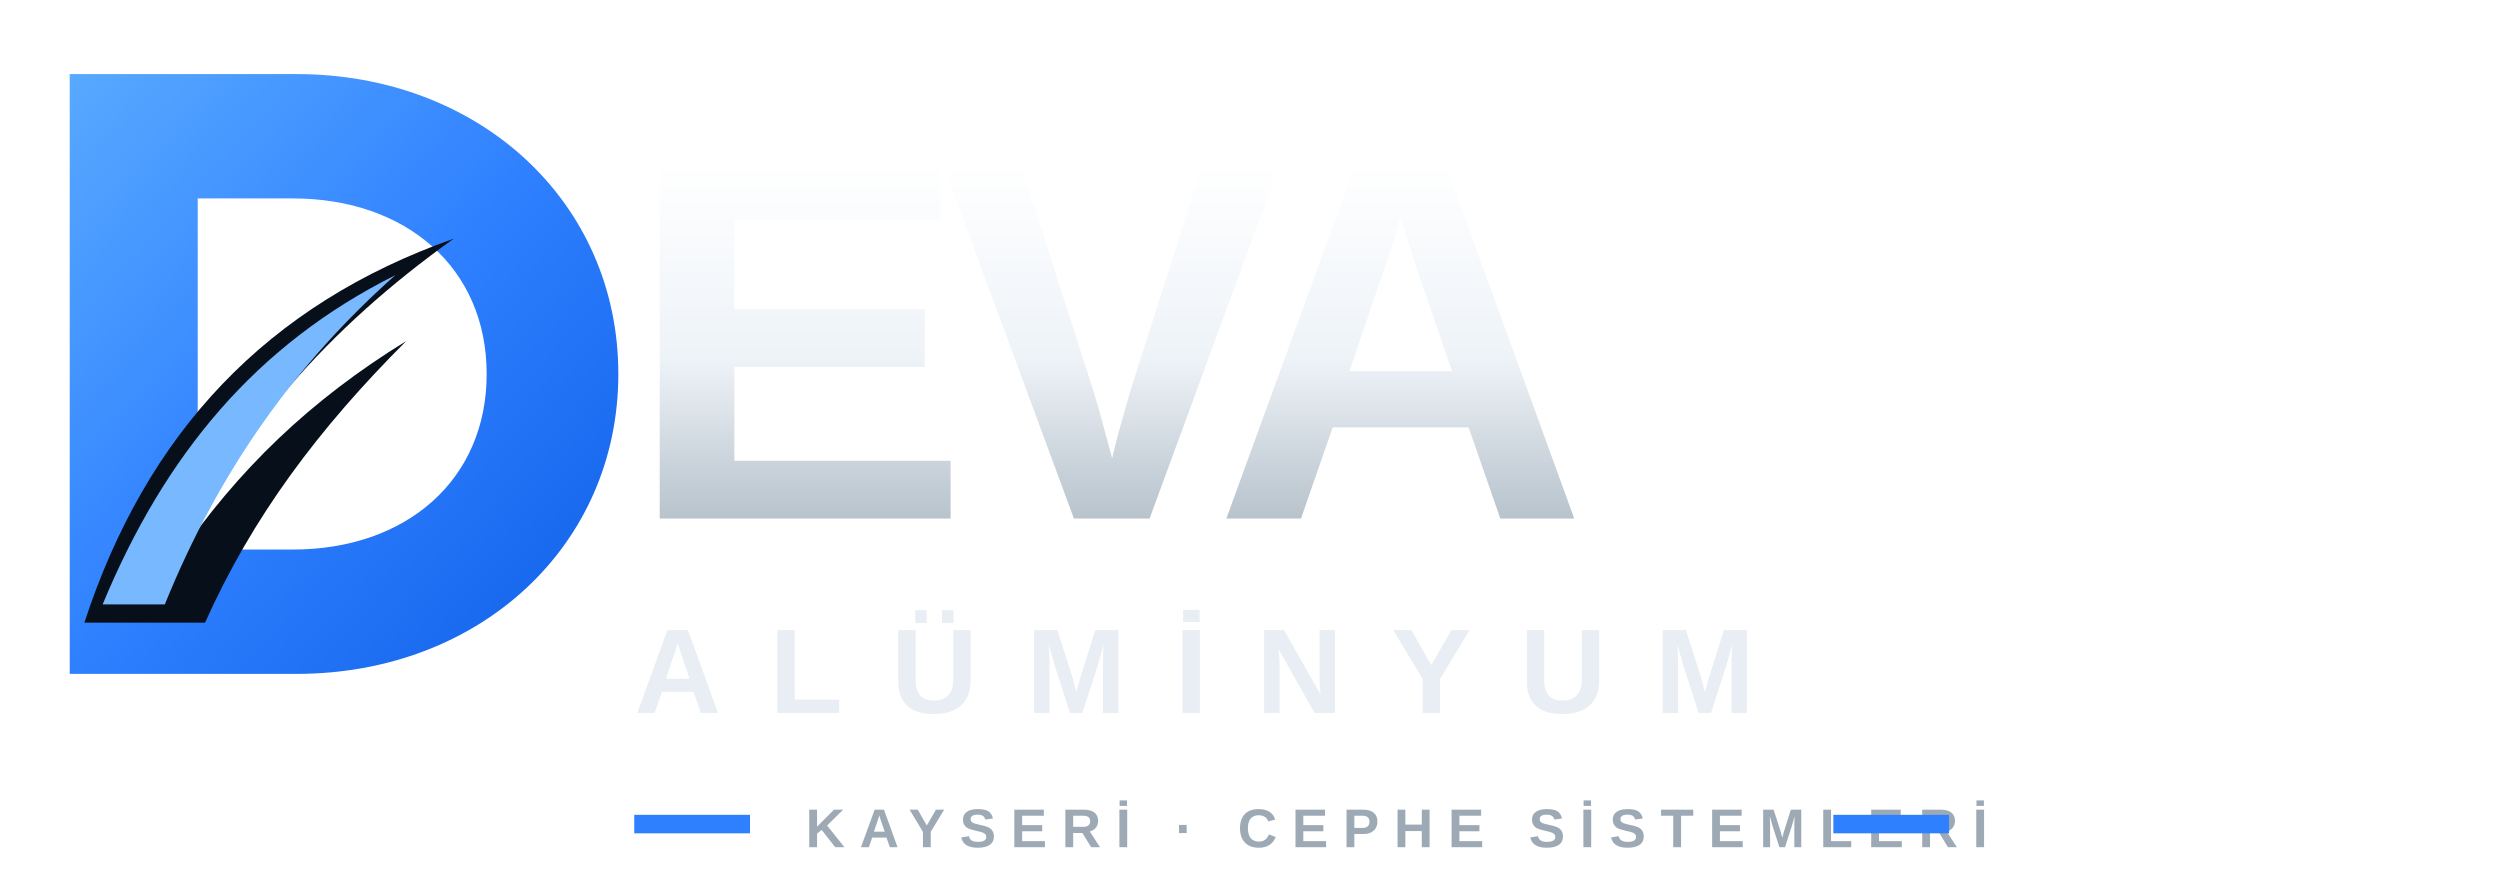
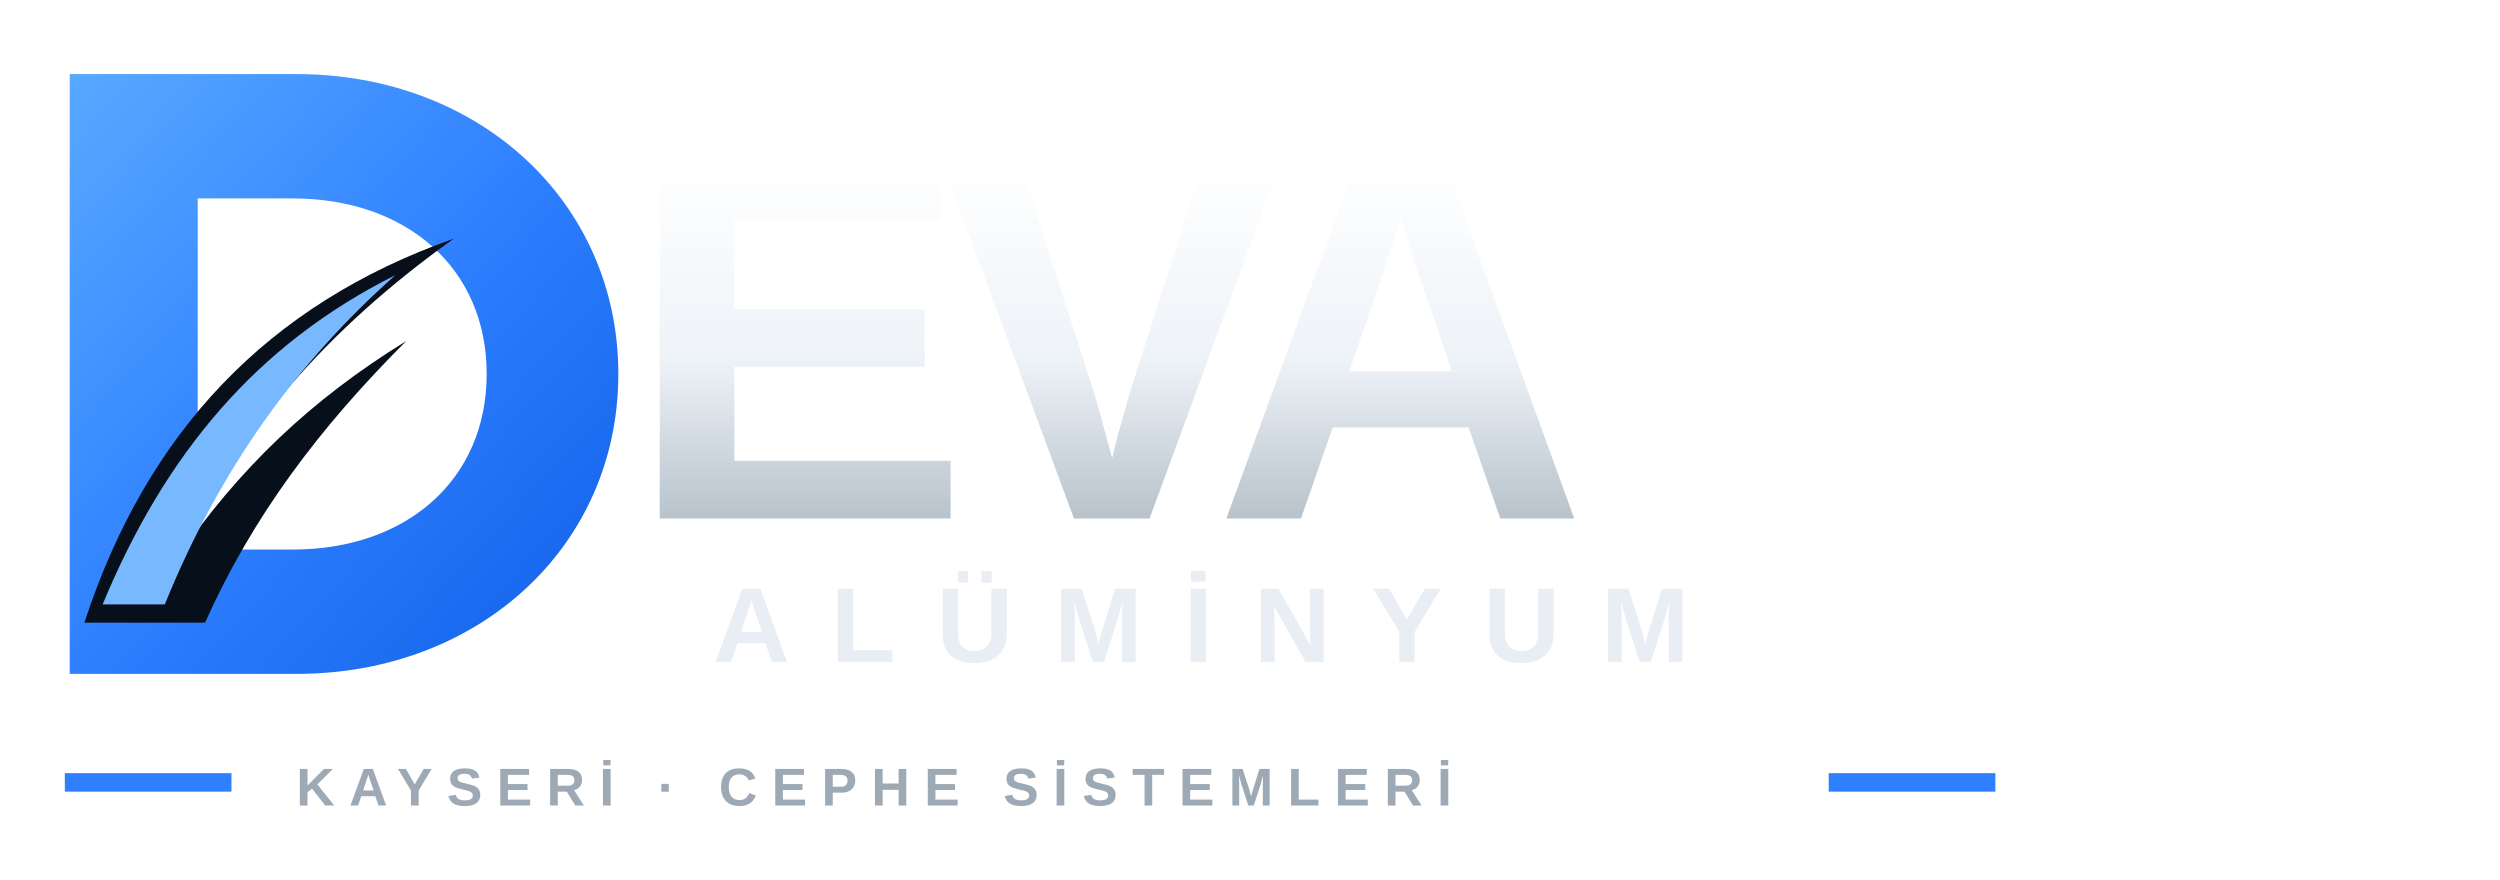
<svg xmlns="http://www.w3.org/2000/svg" viewBox="0 0 540 190" role="img" aria-labelledby="t d">
  <defs>
    <linearGradient id="b" x1="0" y1="0" x2="1" y2="1">
      <stop stop-color="#58A9FF" />
      <stop offset=".5" stop-color="#2F80FF" />
      <stop offset="1" stop-color="#0E5FE6" />
    </linearGradient>
    <linearGradient id="m" x1="0" y1="0" x2="0" y2="1">
      <stop stop-color="#FFFFFF" />
      <stop offset=".55" stop-color="#EEF3F8" />
      <stop offset="1" stop-color="#B8C3CC" />
    </linearGradient>
  </defs>
  <g transform="translate(4 16) scale(.79)">
    <path fill="url(#b)" d="M14 0h62c50 0 88 35 88 82s-38 82-88 82H14V0Zm35 34v96h26c31 0 53-19 53-48S106 34 75 34H49Z" />
    <path fill="#07101A" d="M18 150c17-52 50-87 101-105-35 25-59 53-76 88 17-25 37-44 63-60-24 24-42 48-55 77H18Z" />
    <path fill="#78B8FF" d="M23 145c17-41 42-71 80-90-27 24-48 53-63 90H23Z" />
  </g>
  <text x="135" y="112" fill="url(#m)" font-family="Arial,Helvetica,sans-serif" font-size="112" font-weight="800" letter-spacing="-7">EVA</text>
-   <text x="137" y="154" fill="#E8EEF4" font-family="Arial,Helvetica,sans-serif" font-size="26" font-weight="600" letter-spacing="10.4">ALÜMİNYUM</text>
-   <line x1="137" y1="178" x2="162" y2="178" stroke="#2F80FF" stroke-width="4" />
-   <text x="174" y="183" fill="#9DAAB5" font-family="Arial,Helvetica,sans-serif" font-size="11.8" font-weight="700" letter-spacing="3.15">KAYSERİ · CEPHE SİSTEMLERİ</text>
-   <line x1="396" y1="178" x2="421" y2="178" stroke="#2F80FF" stroke-width="4" />
+   <text x="154" y="143" fill="#E8EEF4" font-family="Arial,Helvetica,sans-serif" font-size="23" font-weight="600" letter-spacing="8.8">ALÜMİNYUM</text>
+   <line x1="14" y1="169" x2="50" y2="169" stroke="#2F80FF" stroke-width="4" />
+   <text x="64" y="174" fill="#9DAAB5" font-family="Arial,Helvetica,sans-serif" font-size="11.5" font-weight="700" letter-spacing="3.1">KAYSERİ · CEPHE SİSTEMLERİ</text>
+   <line x1="395" y1="169" x2="431" y2="169" stroke="#2F80FF" stroke-width="4" />
</svg>
